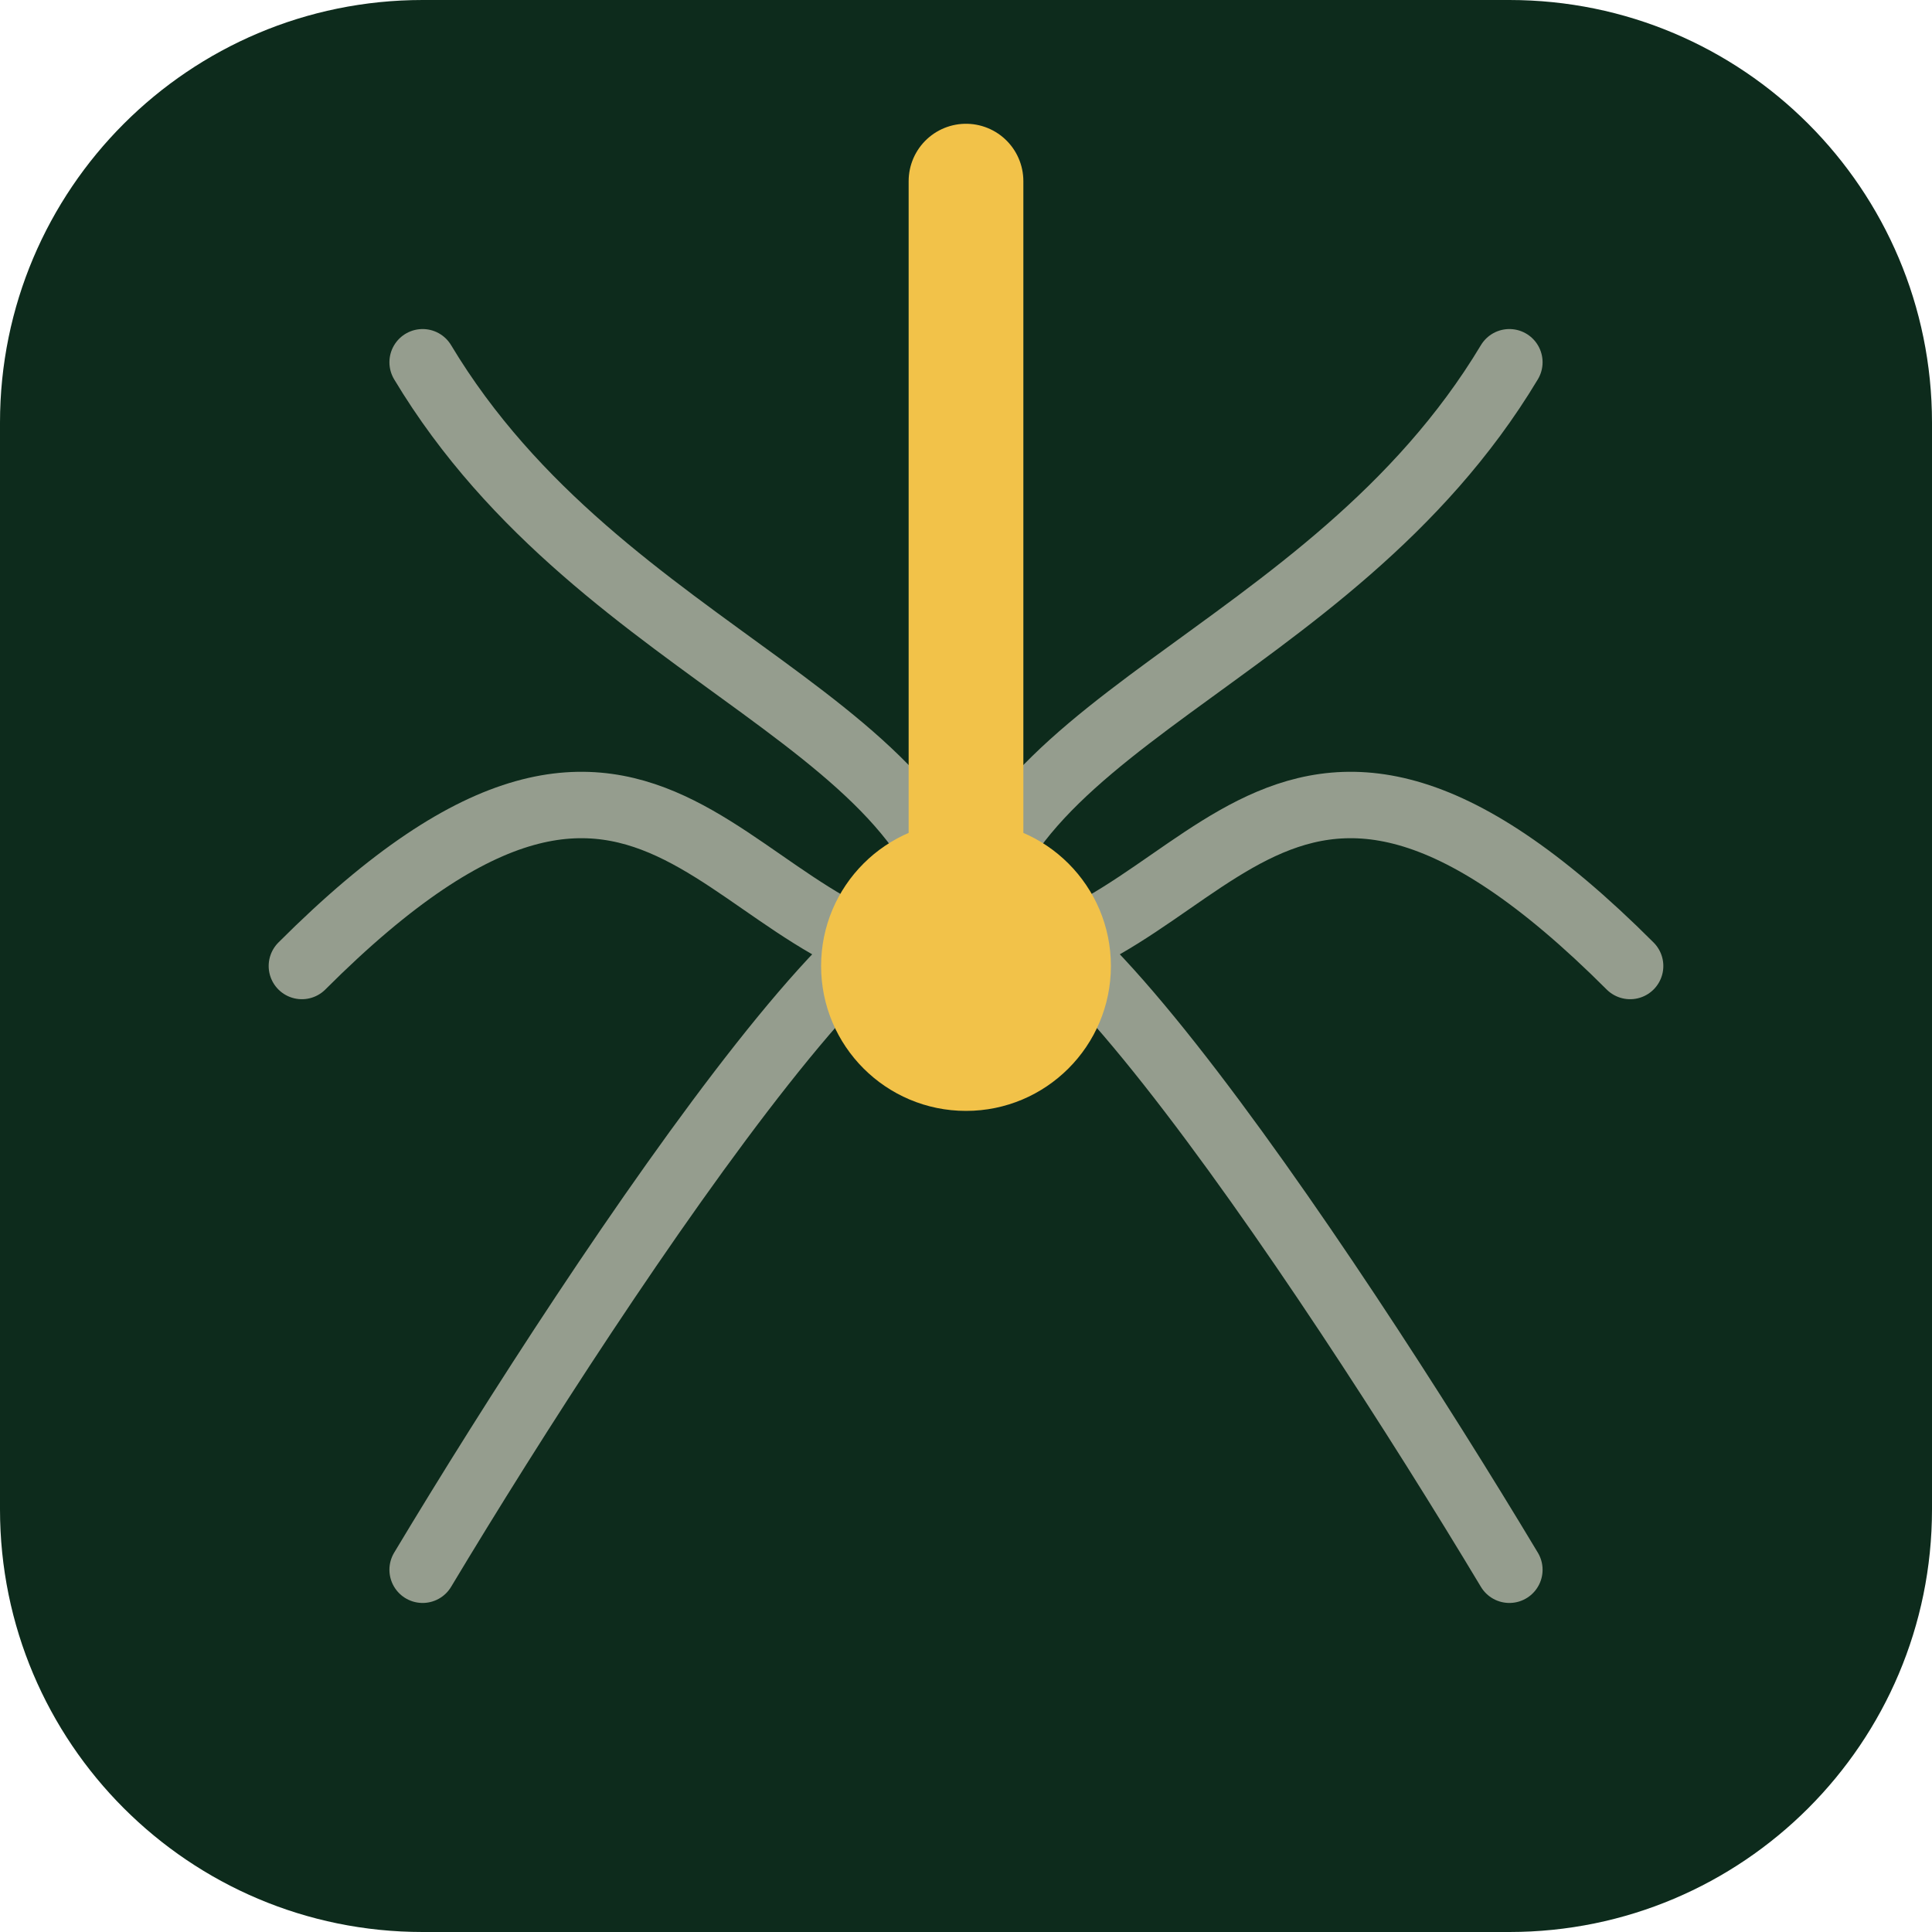
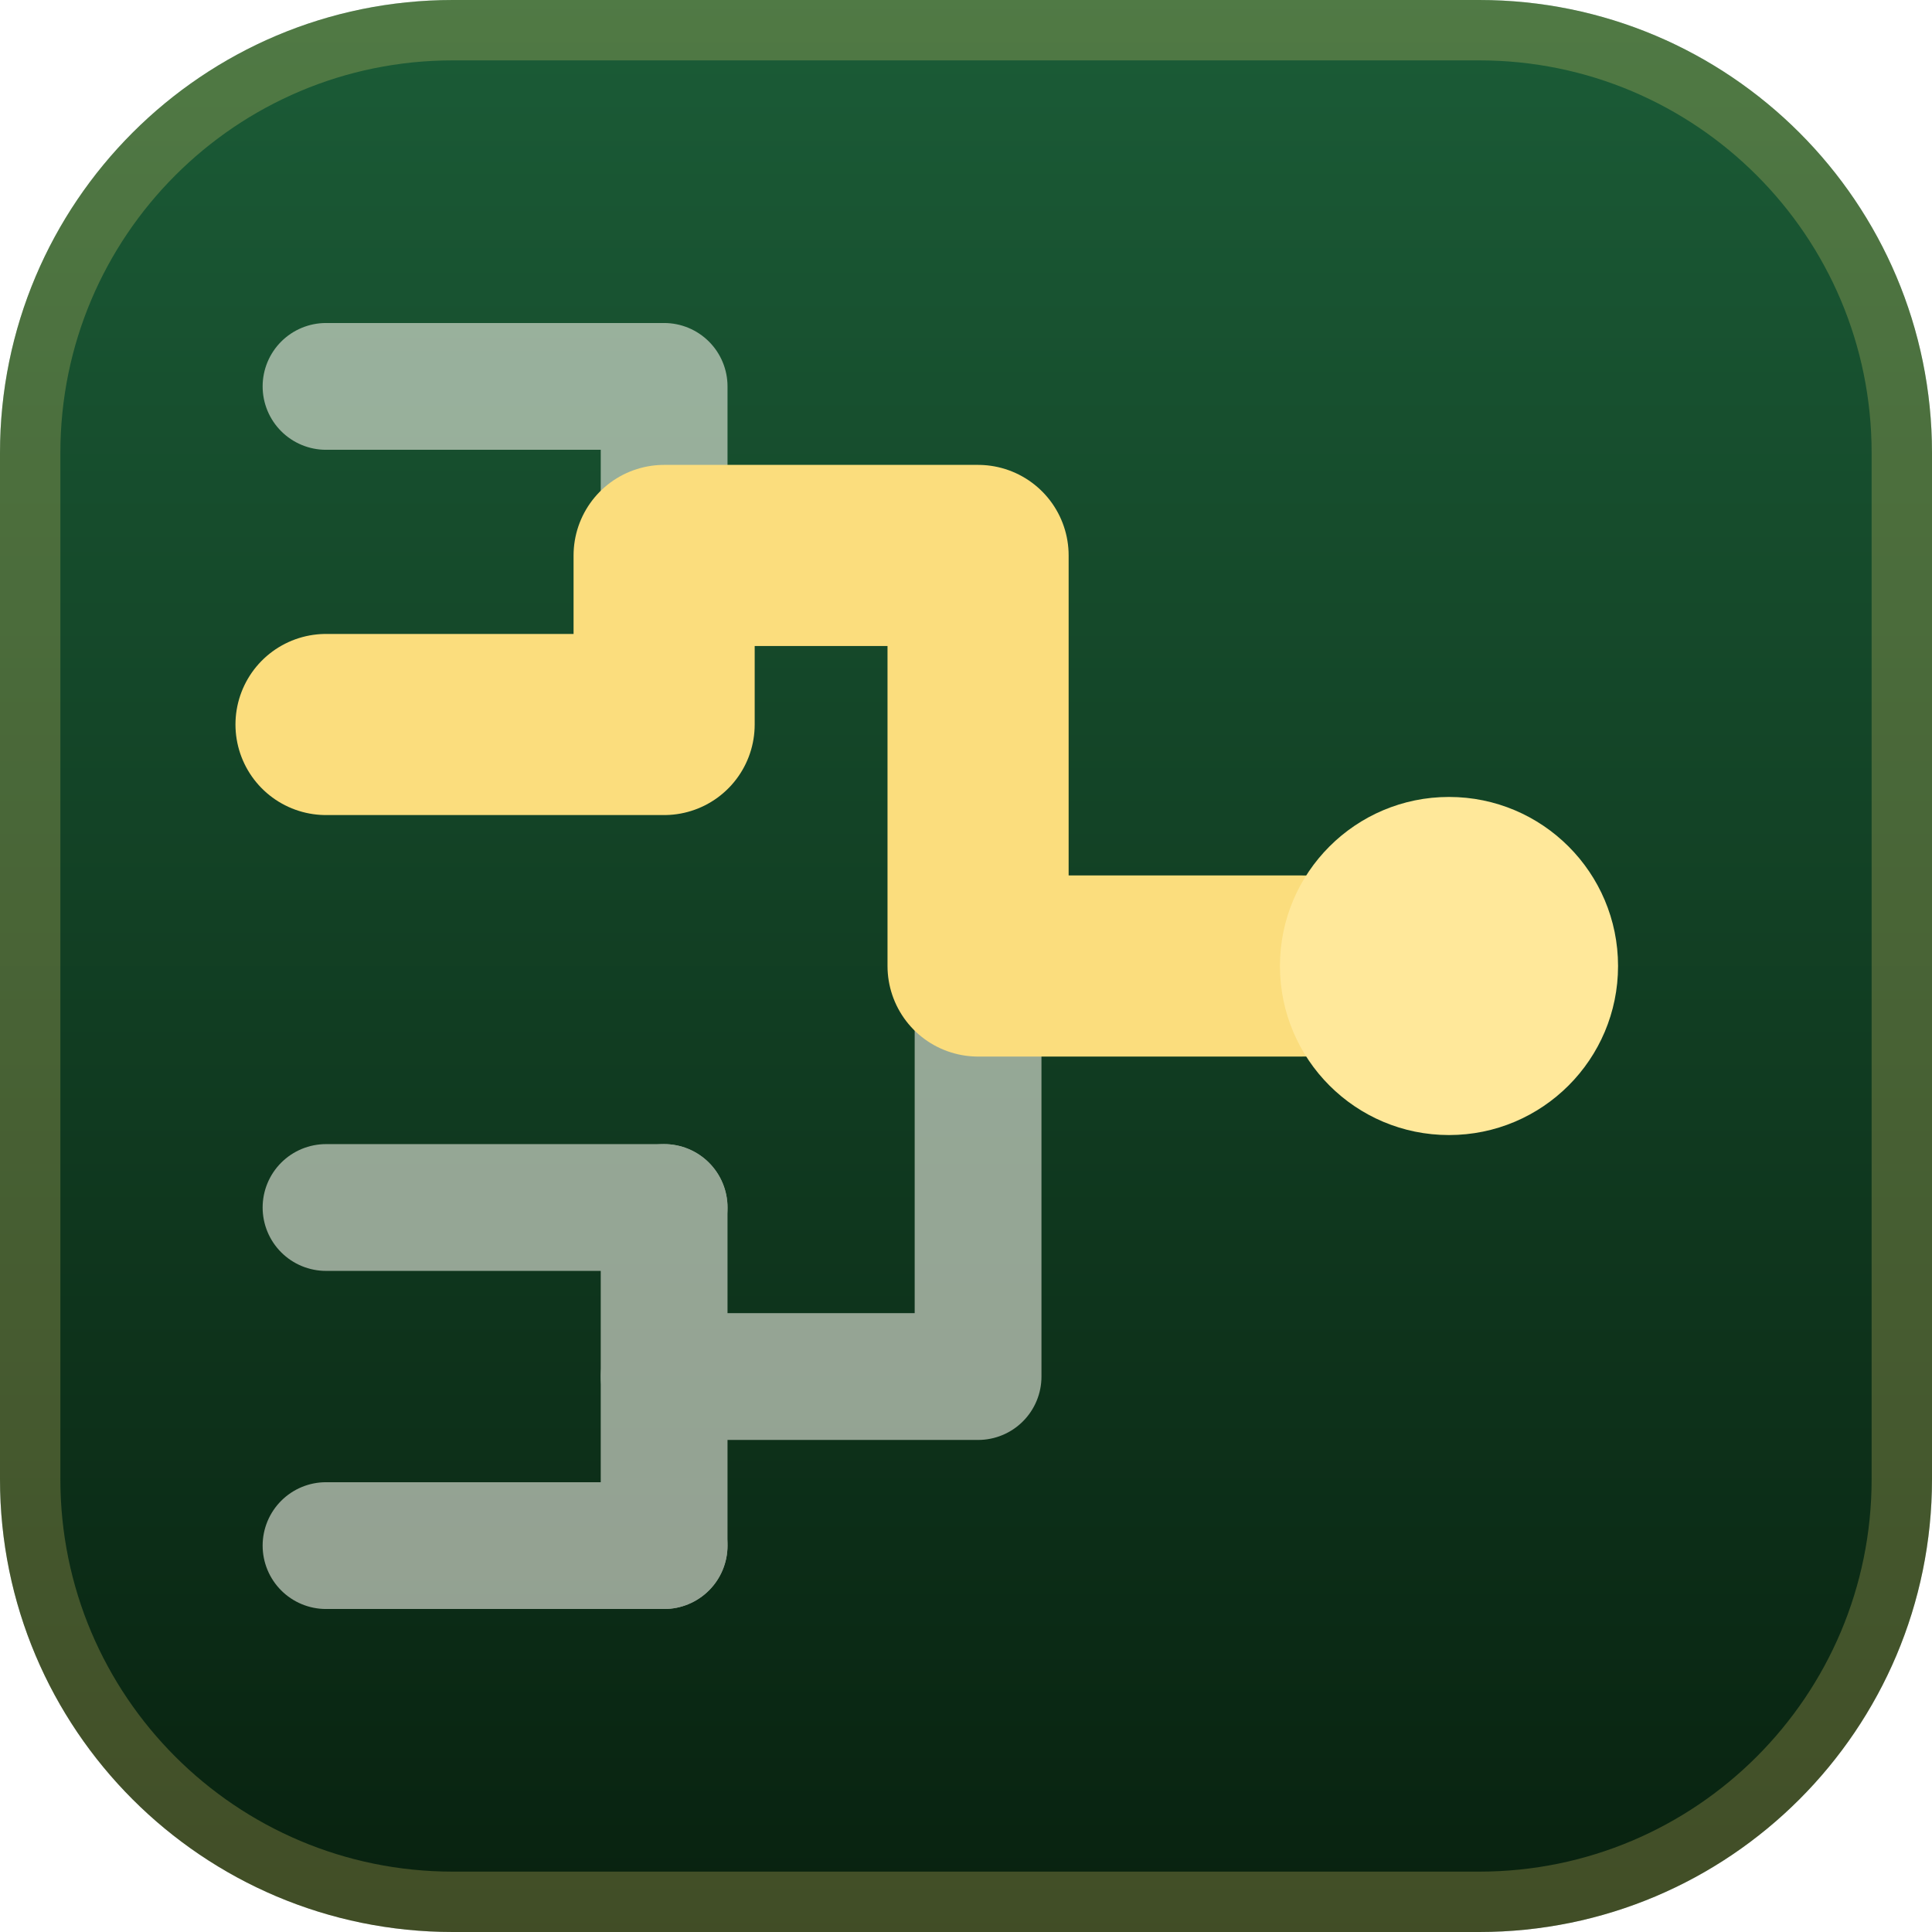
- <svg xmlns="http://www.w3.org/2000/svg" viewBox="0 0 32 32">
-   <rect width="32" height="32" rx="7" fill="#0d2b1c" />
-   <g fill="none" stroke="#e8e4d4" stroke-width="1.1" stroke-linecap="round" opacity="0.62">
-     <path d="M16 16C16 12 10 11 7 6" />
-     <path d="M16 16C16 12 22 11 25 6" />
-     <path d="M16 16C16 12 10 21 7 26" />
-     <path d="M16 16C16 12 22 21 25 26" />
-     <path d="M16 16C12 16 11 10 5 16" />
-     <path d="M16 16C20 16 21 10 27 16" />
+ <svg xmlns="http://www.w3.org/2000/svg" viewBox="0 0 32 32" width="32" height="32">
+   <defs>
+     <linearGradient id="bg" x1="0" y1="0" x2="0" y2="1">
+       <stop offset="0" stop-color="#1b5c37" />
+       <stop offset="1" stop-color="#08210f" />
+     </linearGradient>
+     <linearGradient id="run" gradientUnits="userSpaceOnUse" x1="5" y1="12" x2="25" y2="16">
+       <stop offset="0" stop-color="#f2c249" />
+       <stop offset="1" stop-color="#fff0bd" />
+     </linearGradient>
+   </defs>
+   <rect width="32" height="32" rx="7.5" fill="url(#bg)" />
+   <rect x="0.5" y="0.5" width="31" height="31" rx="7" fill="none" stroke="#f7d971" stroke-opacity="0.24" />
+   <g fill="none" stroke="#eef0e4" stroke-width="2.1" stroke-linecap="round" stroke-linejoin="round" opacity="0.6">
+     <path d="M5.4 6.4h5.6V12" />
+     <path d="M5.4 20h5.6" />
+     <path d="M5.4 25.6h5.6" />
+     <path d="M11 20v5.6" />
+     <path d="M11 22.8h5.2V16" />
  </g>
-   <path d="M16 16C16 11 16 8 16 3" fill="none" stroke="#f2c249" stroke-width="1.9" stroke-linecap="round" />
-   <circle cx="16" cy="16" r="2.4" fill="#f2c249" />
+   <path d="M5.4 12H11V9.2h5.2V16h5.4" fill="none" stroke="#fbdd7d" stroke-width="3" stroke-linecap="round" stroke-linejoin="round" />
+   <circle cx="24" cy="16" r="2.8" fill="#ffe89a" />
</svg>
